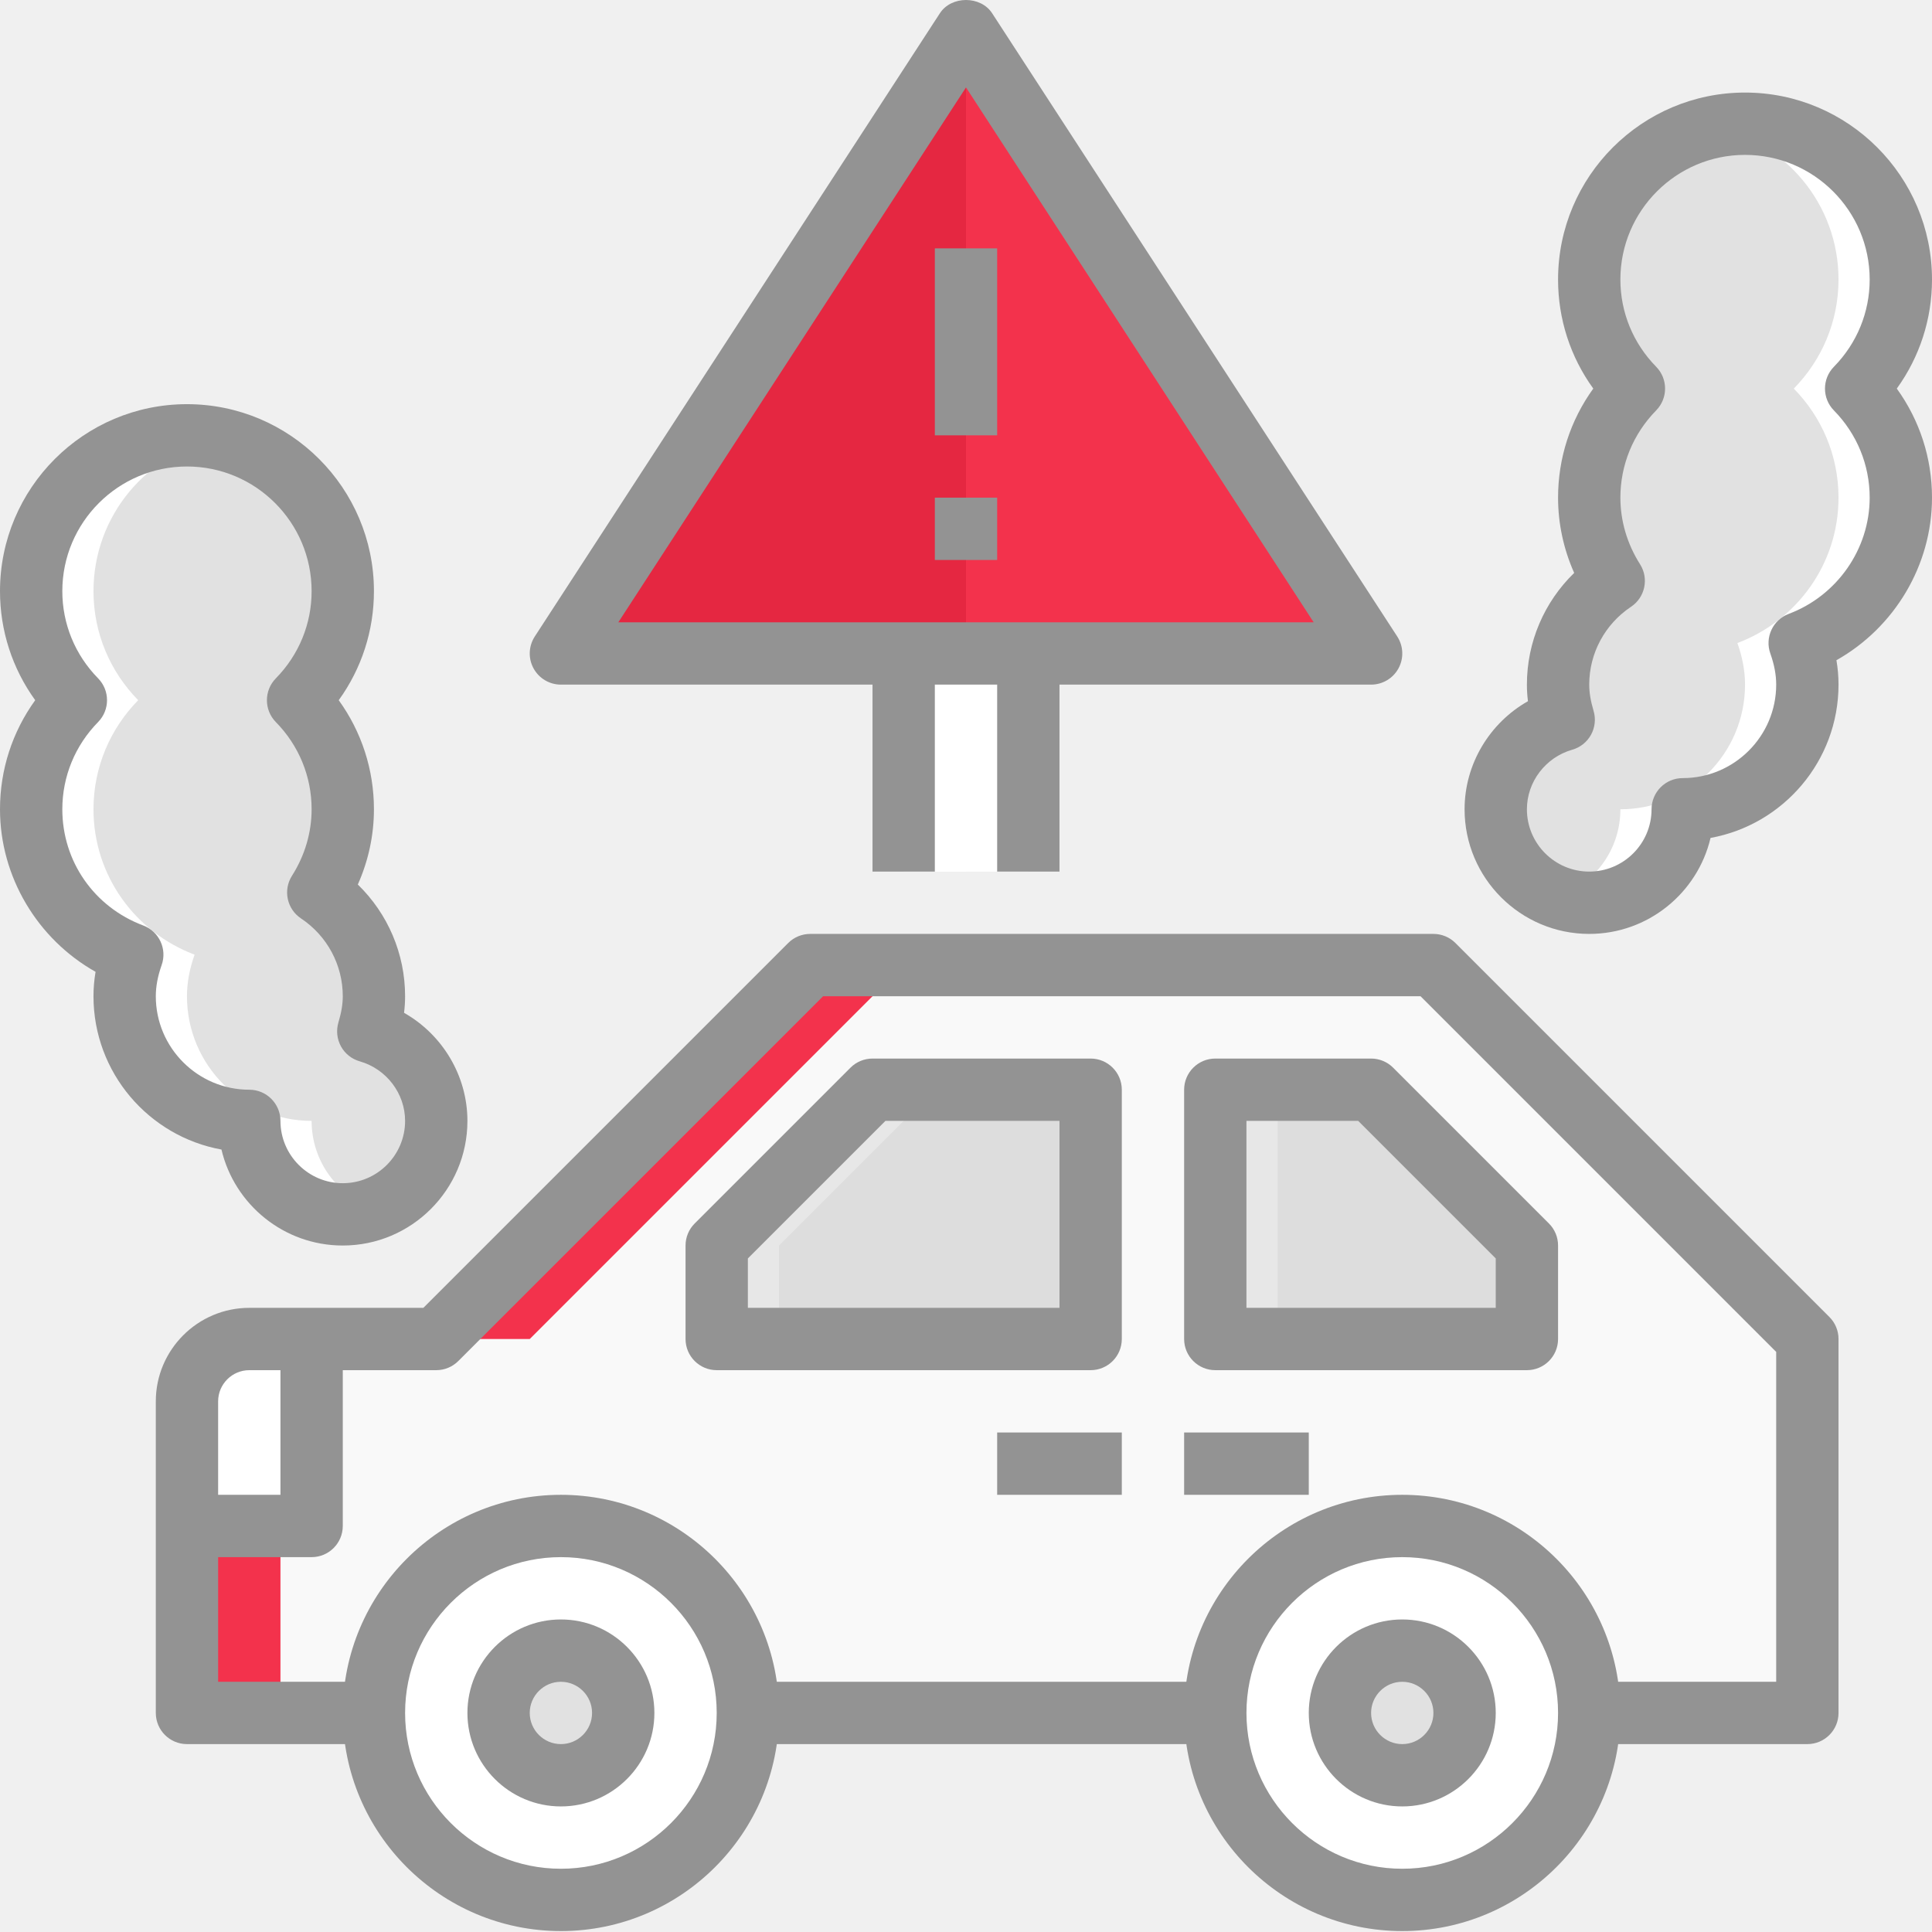
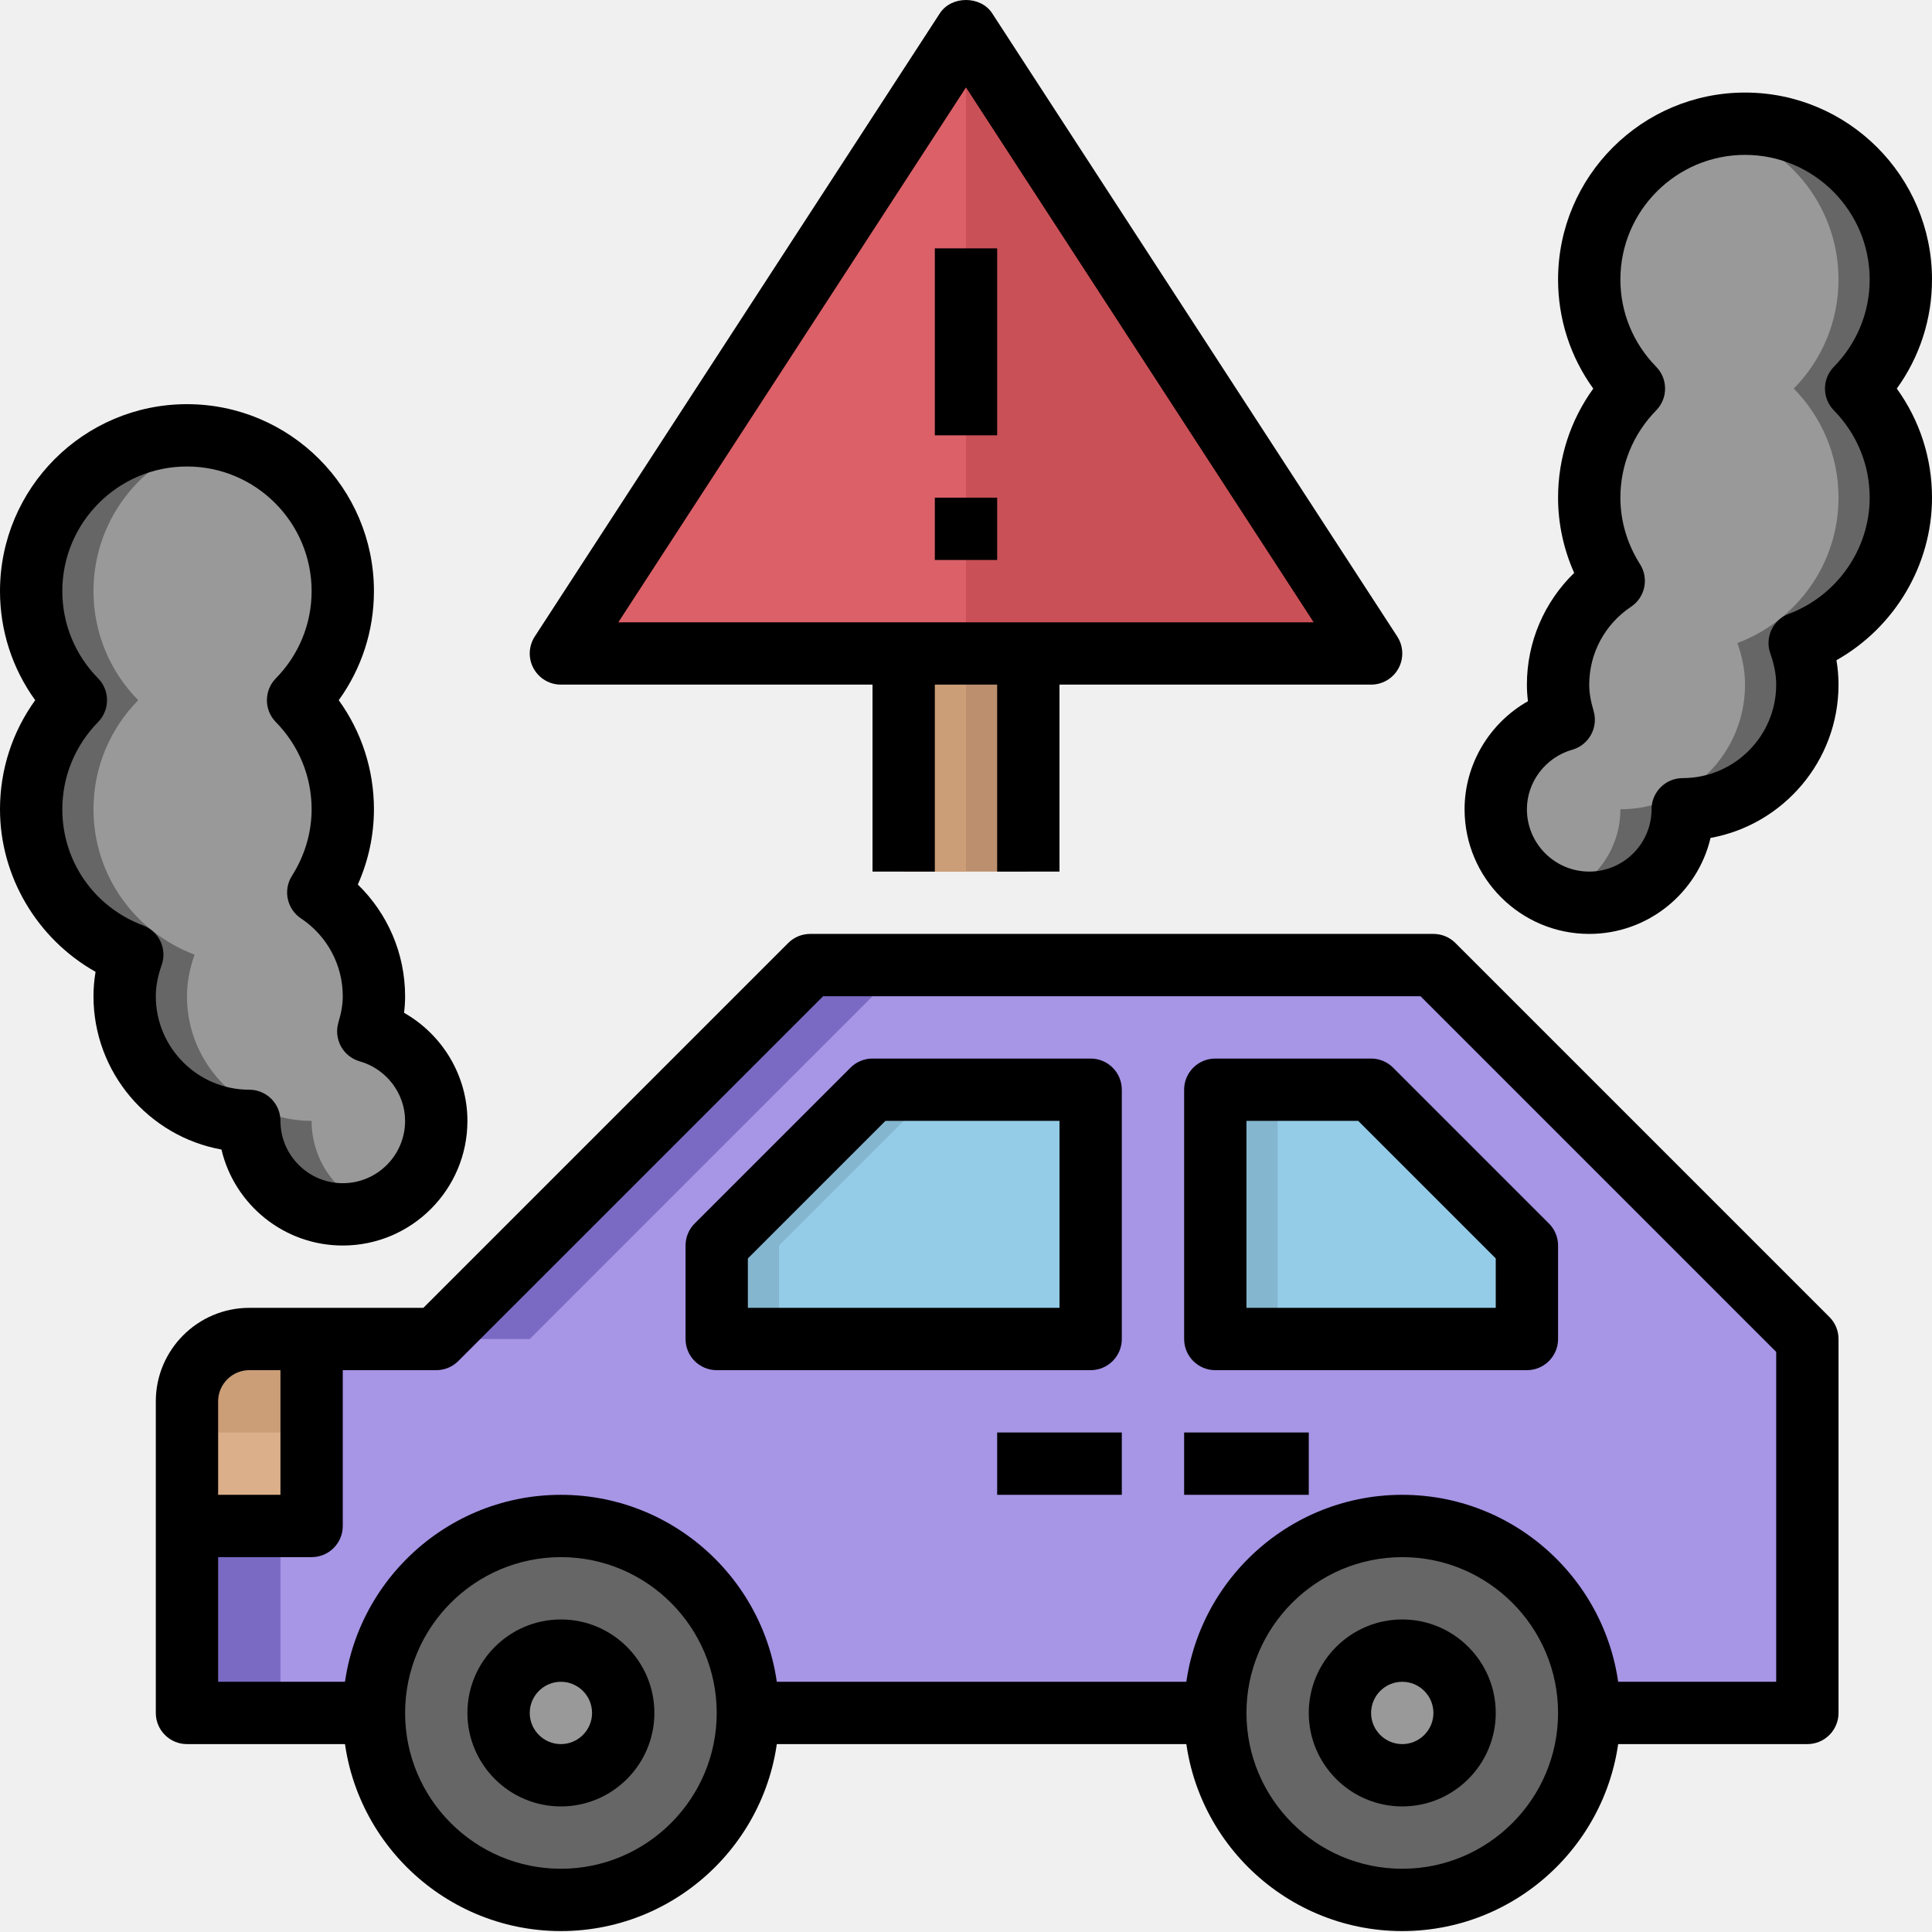
- <svg xmlns="http://www.w3.org/2000/svg" version="1.1" width="512" height="512" x="0" y="0" viewBox="0 0 496 496" style="enable-background:new 0 0 512 512" xml:space="preserve" class="">
-   <g>
-     <path d="m96 439.762h-48v-80c0-8.84 7.16-16 16-16h48l96-96h160l96 96v96h-56" fill="#f3324c" data-original="#7a6ac3" style="" class="" />
-     <path d="m368 247.762h-136l-96 96h-48c-8.84 0-16 7.16-16 16v80h392v-96zm0 0" fill="#f9f9f9" data-original="#a795e6" style="" class="" />
-     <path d="m48 359.762v32h32v-48h-16c-8.84 0-16 7.16-16 16zm0 0" fill="#ffffff" data-original="#dbaf89" style="" class="" />
-     <path d="m48 359.762v8h32v-24h-16c-8.84 0-16 7.16-16 16zm0 0" fill="#ffffff" data-original="#cb9e78" style="" class="" />
-     <path d="m192 439.762c0 26.512-21.492 48-48 48s-48-21.488-48-48c0-26.508 21.492-48 48-48s48 21.492 48 48zm0 0" fill="#ffffff" data-original="#656665" style="" class="" />
-     <path d="m408 439.762c0 26.512-21.492 48-48 48s-48-21.488-48-48c0-26.508 21.492-48 48-48s48 21.492 48 48zm0 0" fill="#ffffff" data-original="#656665" style="" class="" />
-     <path d="m160 439.762c0 8.836-7.164 16-16 16s-16-7.164-16-16c0-8.836 7.164-16 16-16s16 7.164 16 16zm0 0" fill="#e1e1e1" data-original="#999999" style="" class="" />
-     <path d="m376 439.762c0 8.836-7.164 16-16 16s-16-7.164-16-16c0-8.836 7.164-16 16-16s16 7.164 16 16zm0 0" fill="#e1e1e1" data-original="#999999" style="" class="" />
-     <path d="m280 343.762v-64h-56l-40 40v24zm0 0" fill="#e7e7e7" data-original="#85b6cf" style="" class="" />
-     <path d="m312 343.762v-64h40l40 40v24zm0 0" fill="#e7e7e7" data-original="#85b6cf" style="" class="" />
-     <path d="m240 279.762-40 40v24h80v-64zm0 0" fill="#dddddd" data-original="#94cce7" style="" class="" />
-     <path d="m352 279.762h-24v64h64v-24zm0 0" fill="#dddddd" data-original="#94cce7" style="" class="" />
-     <path d="m401.449 184.785c-.848-2.879-1.449-5.871-1.449-9.023 0-11.121 5.68-20.895 14.289-26.633-3.93-6.191-6.289-13.488-6.289-21.367 0-10.91 4.391-20.785 11.48-28-7.09-7.215-11.48-17.086-11.48-28 0-22.086 17.91-40 40-40s40 17.914 40 40c0 10.914-4.391 20.785-11.48 28 7.09 7.215 11.48 17.09 11.48 28 0 17.129-10.824 31.633-25.961 37.328 1.191 3.352 1.961 6.914 1.961 10.672 0 17.672-14.328 32-32 32 0 13.258-10.742 24-24 24s-24-10.742-24-24c0-10.969 7.398-20.113 17.449-22.977zm0 0" fill="#ffffff" data-original="#656665" style="" class="" />
-     <path d="m472 127.762c0-10.91-4.391-20.785-11.48-28 7.09-7.215 11.48-17.086 11.48-28 0-19.352-13.742-35.488-32-39.191-18.258 3.703-32 19.84-32 39.191 0 10.914 4.391 20.785 11.48 28-7.09 7.215-11.48 17.09-11.48 28 0 7.879 2.359 15.176 6.289 21.367-8.609 5.738-14.289 15.512-14.289 26.633 0 3.152.602 6.145 1.449 9.023-10.051 2.863-17.449 12.008-17.449 22.977 0 10.434 6.695 19.223 16 22.527 9.305-3.305 16-12.094 16-22.527 17.672 0 32-14.328 32-32 0-3.758-.77-7.32-1.961-10.672 15.137-5.695 25.961-20.199 25.961-37.328zm0 0" fill="#e1e1e1" data-original="#999999" style="" class="" />
-     <path d="m94.551 264.785c.848-2.879 1.449-5.871 1.449-9.023 0-11.121-5.68-20.895-14.289-26.633 3.93-6.191 6.289-13.488 6.289-21.367 0-10.91-4.391-20.785-11.48-28 7.09-7.215 11.48-17.086 11.48-28 0-22.086-17.91-40-40-40s-40 17.914-40 40c0 10.914 4.391 20.785 11.48 28-7.09 7.215-11.48 17.09-11.48 28 0 17.129 10.824 31.633 25.961 37.328-1.191 3.352-1.961 6.914-1.961 10.672 0 17.672 14.328 32 32 32 0 13.258 10.742 24 24 24s24-10.742 24-24c0-10.969-7.398-20.113-17.449-22.977zm0 0" fill="#ffffff" data-original="#656665" style="" class="" />
-     <path d="m24 207.762c0-10.91 4.391-20.785 11.48-28-7.09-7.215-11.48-17.086-11.48-28 0-19.352 13.742-35.488 32-39.191 18.258 3.703 32 19.84 32 39.191 0 10.914-4.391 20.785-11.48 28 7.09 7.215 11.48 17.09 11.48 28 0 7.879-2.359 15.176-6.289 21.367 8.609 5.738 14.289 15.512 14.289 26.633 0 3.152-.602 6.145-1.449 9.023 10.051 2.863 17.449 12.008 17.449 22.977 0 10.434-6.695 19.223-16 22.527-9.305-3.305-16-12.094-16-22.527-17.672 0-32-14.328-32-32 0-3.758.77-7.32 1.961-10.672-15.137-5.695-25.961-20.199-25.961-37.328zm0 0" fill="#e1e1e1" data-original="#999999" style="" class="" />
-     <path d="m232 167.762h32v56h-32zm0 0" fill="#ffffff" data-original="#bc8f6f" style="" class="" />
-     <path d="m232 167.762h16v56h-16zm0 0" fill="#ffffff" data-original="#cb9e78" style="" class="" />
-     <path d="m248 7.762-104 160h104" fill="#e52741" data-original="#dc6068" style="" class="" />
-     <path d="m248 167.762h104l-104-160" fill="#f3324c" data-original="#ca5057" style="" class="" />
-     <path d="m144 463.762c-13.23 0-24-10.77-24-24s10.77-24 24-24 24 10.77 24 24-10.77 24-24 24zm0-32c-4.406 0-8 3.594-8 8 0 4.41 3.594 8 8 8s8-3.59 8-8c0-4.406-3.594-8-8-8zm0 0" fill="#939393" data-original="#000000" style="" class="" />
-     <path d="m144 495.762c-30.879 0-56-25.121-56-56 0-30.879 25.121-56 56-56s56 25.121 56 56c0 30.879-25.121 56-56 56zm0-96c-22.055 0-40 17.945-40 40 0 22.055 17.945 40 40 40s40-17.945 40-40c0-22.055-17.945-40-40-40zm0 0" fill="#939393" data-original="#000000" style="" class="" />
-     <path d="m360 463.762c-13.23 0-24-10.77-24-24s10.77-24 24-24 24 10.77 24 24-10.77 24-24 24zm0-32c-4.406 0-8 3.594-8 8 0 4.41 3.594 8 8 8s8-3.59 8-8c0-4.406-3.594-8-8-8zm0 0" fill="#939393" data-original="#000000" style="" class="" />
-     <path d="m360 495.762c-30.879 0-56-25.121-56-56 0-30.879 25.121-56 56-56s56 25.121 56 56c0 30.879-25.121 56-56 56zm0-96c-22.055 0-40 17.945-40 40 0 22.055 17.945 40 40 40s40-17.945 40-40c0-22.055-17.945-40-40-40zm0 0" fill="#939393" data-original="#000000" style="" class="" />
-     <path d="m192 431.762h120v16h-120zm0 0" fill="#939393" data-original="#000000" style="" class="" />
-     <path d="m464 447.762h-56v-16h48v-84.688l-91.312-91.312h-153.375l-93.656 93.656c-1.496 1.504-3.535 2.344-5.656 2.344h-48c-4.406 0-8 3.594-8 8v72h40v16h-48c-4.414 0-8-3.582-8-8v-80c0-13.23 10.77-24 24-24h44.688l93.656-93.656c1.496-1.504 3.535-2.344 5.656-2.344h160c2.121 0 4.16.84 5.656 2.344l96 96c1.504 1.496 2.344 3.535 2.344 5.656v96c0 4.418-3.586 8-8 8zm0 0" fill="#939393" data-original="#000000" style="" class="" />
-     <path d="m80 399.762h-32v-16h24v-40h16v48c0 4.418-3.586 8-8 8zm0 0" fill="#939393" data-original="#000000" style="" class="" />
-     <path d="m280 351.762h-96c-4.414 0-8-3.582-8-8v-24c0-2.121.84-4.16 2.344-5.656l40-40c1.496-1.504 3.535-2.344 5.656-2.344h56c4.414 0 8 3.586 8 8v64c0 4.418-3.586 8-8 8zm-88-16h80v-48h-44.688l-35.312 35.312zm0 0" fill="#939393" data-original="#000000" style="" class="" />
-     <path d="m392 351.762h-80c-4.414 0-8-3.582-8-8v-64c0-4.414 3.586-8 8-8h40c2.121 0 4.16.84 5.656 2.344l40 40c1.504 1.496 2.344 3.535 2.344 5.656v24c0 4.418-3.586 8-8 8zm-72-16h64v-12.688l-35.312-35.312h-28.688zm0 0" fill="#939393" data-original="#000000" style="" class="" />
-     <path d="m256 367.762h32v16h-32zm0 0" fill="#939393" data-original="#000000" style="" class="" />
-     <path d="m304 367.762h32v16h-32zm0 0" fill="#939393" data-original="#000000" style="" class="" />
-     <path d="m88 319.762c-15.113 0-27.816-10.527-31.145-24.641-18.664-3.375-32.855-19.742-32.855-39.359 0-2.086.176-4.168.535-6.266-14.918-8.398-24.535-24.383-24.535-41.734 0-10.16 3.168-19.879 9.039-28-5.871-8.121-9.039-17.84-9.039-28 0-26.473 21.527-48 48-48s48 21.527 48 48c0 10.16-3.168 19.879-9.039 28 5.871 8.121 9.039 17.84 9.039 28 0 6.656-1.414 13.215-4.137 19.32 7.695 7.473 12.137 17.762 12.137 28.68 0 1.41-.09 2.824-.266 4.258 9.852 5.582 16.266 16.152 16.266 27.742 0 17.648-14.352 32-32 32zm-40-200c-17.648 0-32 14.352-32 32 0 8.41 3.266 16.359 9.191 22.391 3.047 3.113 3.047 8.098 0 11.211-5.926 6.039-9.191 13.992-9.191 22.398 0 13.375 8.16 25.098 20.777 29.84 4.078 1.535 6.184 6.055 4.719 10.168-1 2.84-1.496 5.457-1.496 7.992 0 13.23 10.77 24 24 24 4.414 0 8 3.586 8 8 0 8.824 7.176 16 16 16s16-7.176 16-16c0-7.039-4.793-13.336-11.648-15.289-2.055-.582-3.785-1.965-4.816-3.832-1.023-1.871-1.262-4.078-.664-6.125.777-2.586 1.129-4.738 1.129-6.754 0-8.031-4.008-15.504-10.727-19.977-3.617-2.406-4.648-7.27-2.32-10.941 3.305-5.195 5.047-11.098 5.047-17.082 0-8.406-3.266-16.359-9.191-22.391-3.047-3.113-3.047-8.098 0-11.211 5.926-6.039 9.191-13.988 9.191-22.398 0-17.648-14.352-32-32-32zm0 0" fill="#939393" data-original="#000000" style="" class="" />
-     <path d="m408 239.762c-17.648 0-32-14.352-32-32 0-11.59 6.414-22.16 16.266-27.742-.176-1.434-.266-2.848-.266-4.258 0-10.918 4.441-21.207 12.137-28.68-2.723-6.105-4.137-12.664-4.137-19.32 0-10.16 3.168-19.879 9.039-28-5.871-8.121-9.039-17.832-9.039-28 0-26.473 21.527-48 48-48s48 21.527 48 48c0 10.16-3.168 19.879-9.039 28 5.871 8.121 9.039 17.832 9.039 28 0 17.352-9.617 33.336-24.535 41.734.359 2.098.535 4.18.535 6.266 0 19.617-14.191 35.984-32.855 39.359-3.328 14.113-16.031 24.641-31.145 24.641zm40-200c-17.648 0-32 14.352-32 32 0 8.41 3.266 16.359 9.184 22.391 3.055 3.113 3.055 8.098 0 11.211-5.918 6.039-9.184 13.992-9.184 22.398 0 5.984 1.742 11.887 5.039 17.082 2.336 3.672 1.305 8.535-2.32 10.941-6.711 4.473-10.719 11.945-10.719 19.977 0 2.016.352 4.168 1.121 6.754.605 2.047.367 4.254-.664 6.125-1.031 1.875-2.762 3.25-4.816 3.832-6.848 1.953-11.641 8.25-11.641 15.289 0 8.824 7.176 16 16 16s16-7.176 16-16c0-4.414 3.586-8 8-8 13.23 0 24-10.77 24-24 0-2.535-.496-5.152-1.504-7.992-1.465-4.113.641-8.633 4.719-10.168 12.434-4.672 20.785-16.672 20.785-29.84 0-8.406-3.266-16.359-9.184-22.391-3.055-3.113-3.055-8.098 0-11.211 5.918-6.039 9.184-13.988 9.184-22.398 0-17.648-14.352-32-32-32zm0 0" fill="#939393" data-original="#000000" style="" class="" />
-     <path d="m352 175.762h-208c-2.938 0-5.633-1.609-7.031-4.184-1.402-2.574-1.273-5.711.328-8.176l104-160c2.949-4.535 10.465-4.535 13.414 0l104 160c1.602 2.465 1.723 5.602.328 8.176-1.391 2.574-4.102 4.184-7.039 4.184zm-193.258-16h178.516l-89.258-137.32zm0 0" fill="#939393" data-original="#000000" style="" class="" />
-     <path d="m240 127.762h16v16h-16zm0 0" fill="#939393" data-original="#000000" style="" class="" />
-     <path d="m240 63.762h16v48h-16zm0 0" fill="#939393" data-original="#000000" style="" class="" />
-     <path d="m224 167.762h16v56h-16zm0 0" fill="#939393" data-original="#000000" style="" class="" />
-     <path d="m256 167.762h16v56h-16zm0 0" fill="#939393" data-original="#000000" style="" class="" />
-   </g>
+ <svg xmlns="http://www.w3.org/2000/svg" height="496pt" viewBox="0 0 496 496" width="496pt">
+   <path d="m96 439.762h-48v-80c0-8.84 7.16-16 16-16h48l96-96h160l96 96v96h-56" fill="#7a6ac3" />
+   <path d="m368 247.762h-136l-96 96h-48c-8.84 0-16 7.16-16 16v80h392v-96zm0 0" fill="#a795e6" />
+   <path d="m48 359.762v32h32v-48h-16c-8.84 0-16 7.16-16 16zm0 0" fill="#dbaf89" />
+   <path d="m48 359.762v8h32v-24h-16c-8.84 0-16 7.16-16 16zm0 0" fill="#cb9e78" />
+   <path d="m192 439.762c0 26.512-21.492 48-48 48s-48-21.488-48-48c0-26.508 21.492-48 48-48s48 21.492 48 48zm0 0" fill="#656665" />
+   <path d="m408 439.762c0 26.512-21.492 48-48 48s-48-21.488-48-48c0-26.508 21.492-48 48-48s48 21.492 48 48zm0 0" fill="#656665" />
+   <path d="m160 439.762c0 8.836-7.164 16-16 16s-16-7.164-16-16c0-8.836 7.164-16 16-16s16 7.164 16 16zm0 0" fill="#999" />
+   <path d="m376 439.762c0 8.836-7.164 16-16 16s-16-7.164-16-16c0-8.836 7.164-16 16-16s16 7.164 16 16zm0 0" fill="#999" />
+   <path d="m280 343.762v-64h-56l-40 40v24zm0 0" fill="#85b6cf" />
+   <path d="m312 343.762v-64h40l40 40v24zm0 0" fill="#85b6cf" />
+   <path d="m240 279.762-40 40v24h80v-64zm0 0" fill="#94cce7" />
+   <path d="m352 279.762h-24v64h64v-24zm0 0" fill="#94cce7" />
+   <path d="m401.449 184.785c-.848-2.879-1.449-5.871-1.449-9.023 0-11.121 5.68-20.895 14.289-26.633-3.93-6.191-6.289-13.488-6.289-21.367 0-10.91 4.391-20.785 11.48-28-7.09-7.215-11.48-17.086-11.48-28 0-22.086 17.91-40 40-40s40 17.914 40 40c0 10.914-4.391 20.785-11.48 28 7.09 7.215 11.48 17.09 11.48 28 0 17.129-10.824 31.633-25.961 37.328 1.191 3.352 1.961 6.914 1.961 10.672 0 17.672-14.328 32-32 32 0 13.258-10.742 24-24 24s-24-10.742-24-24c0-10.969 7.398-20.113 17.449-22.977zm0 0" fill="#656665" />
+   <path d="m472 127.762c0-10.91-4.391-20.785-11.48-28 7.09-7.215 11.48-17.086 11.48-28 0-19.352-13.742-35.488-32-39.191-18.258 3.703-32 19.84-32 39.191 0 10.914 4.391 20.785 11.48 28-7.09 7.215-11.48 17.09-11.48 28 0 7.879 2.359 15.176 6.289 21.367-8.609 5.738-14.289 15.512-14.289 26.633 0 3.152.602 6.145 1.449 9.023-10.051 2.863-17.449 12.008-17.449 22.977 0 10.434 6.695 19.223 16 22.527 9.305-3.305 16-12.094 16-22.527 17.672 0 32-14.328 32-32 0-3.758-.77-7.32-1.961-10.672 15.137-5.695 25.961-20.199 25.961-37.328zm0 0" fill="#999" />
+   <path d="m94.551 264.785c.848-2.879 1.449-5.871 1.449-9.023 0-11.121-5.68-20.895-14.289-26.633 3.93-6.191 6.289-13.488 6.289-21.367 0-10.91-4.391-20.785-11.48-28 7.09-7.215 11.48-17.086 11.48-28 0-22.086-17.91-40-40-40s-40 17.914-40 40c0 10.914 4.391 20.785 11.48 28-7.09 7.215-11.48 17.09-11.48 28 0 17.129 10.824 31.633 25.961 37.328-1.191 3.352-1.961 6.914-1.961 10.672 0 17.672 14.328 32 32 32 0 13.258 10.742 24 24 24s24-10.742 24-24c0-10.969-7.398-20.113-17.449-22.977zm0 0" fill="#656665" />
+   <path d="m24 207.762c0-10.91 4.391-20.785 11.48-28-7.09-7.215-11.48-17.086-11.48-28 0-19.352 13.742-35.488 32-39.191 18.258 3.703 32 19.84 32 39.191 0 10.914-4.391 20.785-11.48 28 7.09 7.215 11.48 17.09 11.48 28 0 7.879-2.359 15.176-6.289 21.367 8.609 5.738 14.289 15.512 14.289 26.633 0 3.152-.602 6.145-1.449 9.023 10.051 2.863 17.449 12.008 17.449 22.977 0 10.434-6.695 19.223-16 22.527-9.305-3.305-16-12.094-16-22.527-17.672 0-32-14.328-32-32 0-3.758.77-7.32 1.961-10.672-15.137-5.695-25.961-20.199-25.961-37.328zm0 0" fill="#999" />
+   <path d="m232 167.762h32v56h-32zm0 0" fill="#bc8f6f" />
+   <path d="m232 167.762h16v56h-16zm0 0" fill="#cb9e78" />
+   <path d="m248 7.762-104 160h104" fill="#dc6068" />
+   <path d="m248 167.762h104l-104-160" fill="#ca5057" />
+   <path d="m144 463.762c-13.23 0-24-10.77-24-24s10.77-24 24-24 24 10.77 24 24-10.77 24-24 24zm0-32c-4.406 0-8 3.594-8 8 0 4.41 3.594 8 8 8s8-3.59 8-8c0-4.406-3.594-8-8-8zm0 0" />
+   <path d="m144 495.762c-30.879 0-56-25.121-56-56 0-30.879 25.121-56 56-56s56 25.121 56 56c0 30.879-25.121 56-56 56zm0-96c-22.055 0-40 17.945-40 40 0 22.055 17.945 40 40 40s40-17.945 40-40c0-22.055-17.945-40-40-40zm0 0" />
+   <path d="m360 463.762c-13.23 0-24-10.77-24-24s10.77-24 24-24 24 10.77 24 24-10.77 24-24 24zm0-32c-4.406 0-8 3.594-8 8 0 4.41 3.594 8 8 8s8-3.59 8-8c0-4.406-3.594-8-8-8zm0 0" />
+   <path d="m360 495.762c-30.879 0-56-25.121-56-56 0-30.879 25.121-56 56-56s56 25.121 56 56c0 30.879-25.121 56-56 56zm0-96c-22.055 0-40 17.945-40 40 0 22.055 17.945 40 40 40s40-17.945 40-40c0-22.055-17.945-40-40-40zm0 0" />
+   <path d="m192 431.762h120v16h-120zm0 0" />
+   <path d="m464 447.762h-56v-16h48v-84.688l-91.312-91.312h-153.375l-93.656 93.656c-1.496 1.504-3.535 2.344-5.656 2.344h-48c-4.406 0-8 3.594-8 8v72h40v16h-48c-4.414 0-8-3.582-8-8v-80c0-13.23 10.77-24 24-24h44.688l93.656-93.656c1.496-1.504 3.535-2.344 5.656-2.344h160c2.121 0 4.16.84 5.656 2.344l96 96c1.504 1.496 2.344 3.535 2.344 5.656v96c0 4.418-3.586 8-8 8zm0 0" />
+   <path d="m80 399.762h-32v-16h24v-40h16v48c0 4.418-3.586 8-8 8zm0 0" />
+   <path d="m280 351.762h-96c-4.414 0-8-3.582-8-8v-24c0-2.121.84-4.16 2.344-5.656l40-40c1.496-1.504 3.535-2.344 5.656-2.344h56c4.414 0 8 3.586 8 8v64c0 4.418-3.586 8-8 8zm-88-16h80v-48h-44.688l-35.312 35.312zm0 0" />
+   <path d="m392 351.762h-80c-4.414 0-8-3.582-8-8v-64c0-4.414 3.586-8 8-8h40c2.121 0 4.16.84 5.656 2.344l40 40c1.504 1.496 2.344 3.535 2.344 5.656v24c0 4.418-3.586 8-8 8zm-72-16h64v-12.688l-35.312-35.312h-28.688zm0 0" />
+   <path d="m256 367.762h32v16h-32zm0 0" />
+   <path d="m304 367.762h32v16h-32zm0 0" />
+   <path d="m88 319.762c-15.113 0-27.816-10.527-31.145-24.641-18.664-3.375-32.855-19.742-32.855-39.359 0-2.086.176-4.168.535-6.266-14.918-8.398-24.535-24.383-24.535-41.734 0-10.16 3.168-19.879 9.039-28-5.871-8.121-9.039-17.84-9.039-28 0-26.473 21.527-48 48-48s48 21.527 48 48c0 10.16-3.168 19.879-9.039 28 5.871 8.121 9.039 17.84 9.039 28 0 6.656-1.414 13.215-4.137 19.32 7.695 7.473 12.137 17.762 12.137 28.68 0 1.41-.09 2.824-.266 4.258 9.852 5.582 16.266 16.152 16.266 27.742 0 17.648-14.352 32-32 32zm-40-200c-17.648 0-32 14.352-32 32 0 8.41 3.266 16.359 9.191 22.391 3.047 3.113 3.047 8.098 0 11.211-5.926 6.039-9.191 13.992-9.191 22.398 0 13.375 8.16 25.098 20.777 29.84 4.078 1.535 6.184 6.055 4.719 10.168-1 2.84-1.496 5.457-1.496 7.992 0 13.23 10.77 24 24 24 4.414 0 8 3.586 8 8 0 8.824 7.176 16 16 16s16-7.176 16-16c0-7.039-4.793-13.336-11.648-15.289-2.055-.582-3.785-1.965-4.816-3.832-1.023-1.871-1.262-4.078-.664-6.125.777-2.586 1.129-4.738 1.129-6.754 0-8.031-4.008-15.504-10.727-19.977-3.617-2.406-4.648-7.27-2.32-10.941 3.305-5.195 5.047-11.098 5.047-17.082 0-8.406-3.266-16.359-9.191-22.391-3.047-3.113-3.047-8.098 0-11.211 5.926-6.039 9.191-13.988 9.191-22.398 0-17.648-14.352-32-32-32zm0 0" />
+   <path d="m408 239.762c-17.648 0-32-14.352-32-32 0-11.59 6.414-22.16 16.266-27.742-.176-1.434-.266-2.848-.266-4.258 0-10.918 4.441-21.207 12.137-28.68-2.723-6.105-4.137-12.664-4.137-19.32 0-10.16 3.168-19.879 9.039-28-5.871-8.121-9.039-17.832-9.039-28 0-26.473 21.527-48 48-48s48 21.527 48 48c0 10.16-3.168 19.879-9.039 28 5.871 8.121 9.039 17.832 9.039 28 0 17.352-9.617 33.336-24.535 41.734.359 2.098.535 4.18.535 6.266 0 19.617-14.191 35.984-32.855 39.359-3.328 14.113-16.031 24.641-31.145 24.641zm40-200c-17.648 0-32 14.352-32 32 0 8.41 3.266 16.359 9.184 22.391 3.055 3.113 3.055 8.098 0 11.211-5.918 6.039-9.184 13.992-9.184 22.398 0 5.984 1.742 11.887 5.039 17.082 2.336 3.672 1.305 8.535-2.32 10.941-6.711 4.473-10.719 11.945-10.719 19.977 0 2.016.352 4.168 1.121 6.754.605 2.047.367 4.254-.664 6.125-1.031 1.875-2.762 3.25-4.816 3.832-6.848 1.953-11.641 8.25-11.641 15.289 0 8.824 7.176 16 16 16s16-7.176 16-16c0-4.414 3.586-8 8-8 13.23 0 24-10.77 24-24 0-2.535-.496-5.152-1.504-7.992-1.465-4.113.641-8.633 4.719-10.168 12.434-4.672 20.785-16.672 20.785-29.84 0-8.406-3.266-16.359-9.184-22.391-3.055-3.113-3.055-8.098 0-11.211 5.918-6.039 9.184-13.988 9.184-22.398 0-17.648-14.352-32-32-32zm0 0" />
+   <path d="m352 175.762h-208c-2.938 0-5.633-1.609-7.031-4.184-1.402-2.574-1.273-5.711.328-8.176l104-160c2.949-4.535 10.465-4.535 13.414 0l104 160c1.602 2.465 1.723 5.602.328 8.176-1.391 2.574-4.102 4.184-7.039 4.184zm-193.258-16h178.516l-89.258-137.32zm0 0" />
+   <path d="m240 127.762h16v16h-16zm0 0" />
+   <path d="m240 63.762h16v48h-16zm0 0" />
+   <path d="m224 167.762h16v56h-16zm0 0" />
+   <path d="m256 167.762h16v56h-16zm0 0" />
</svg>
